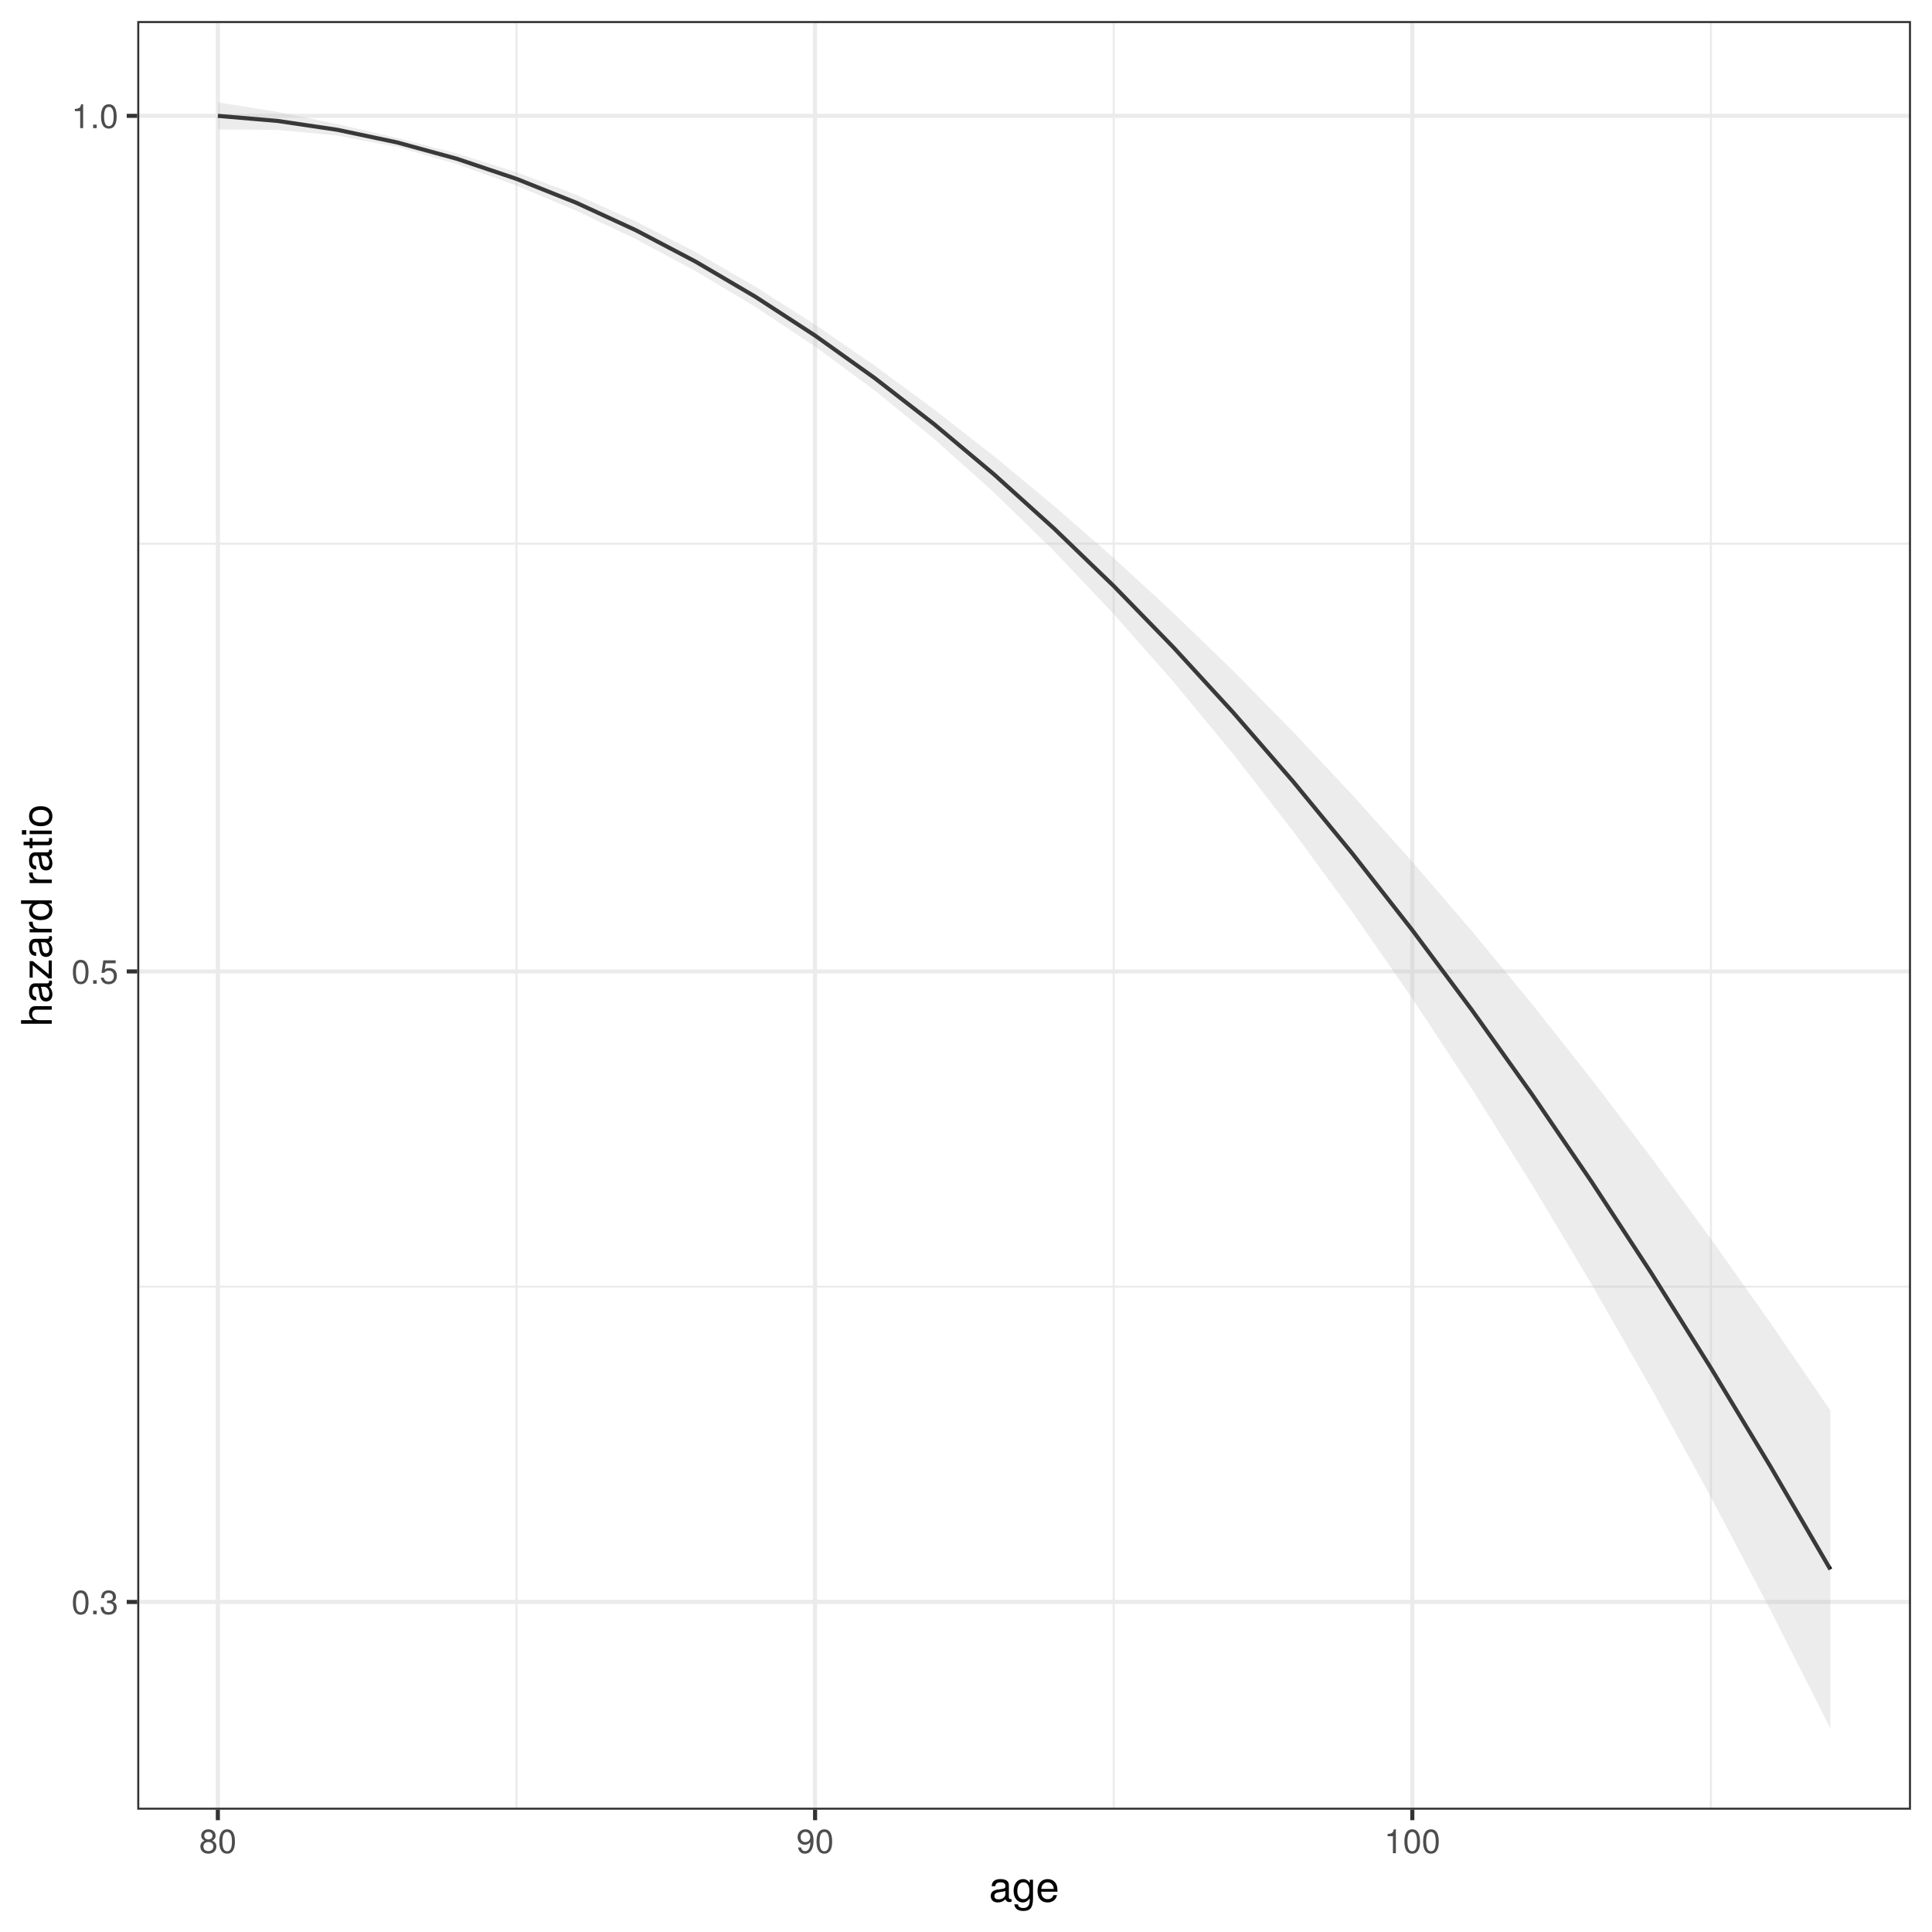
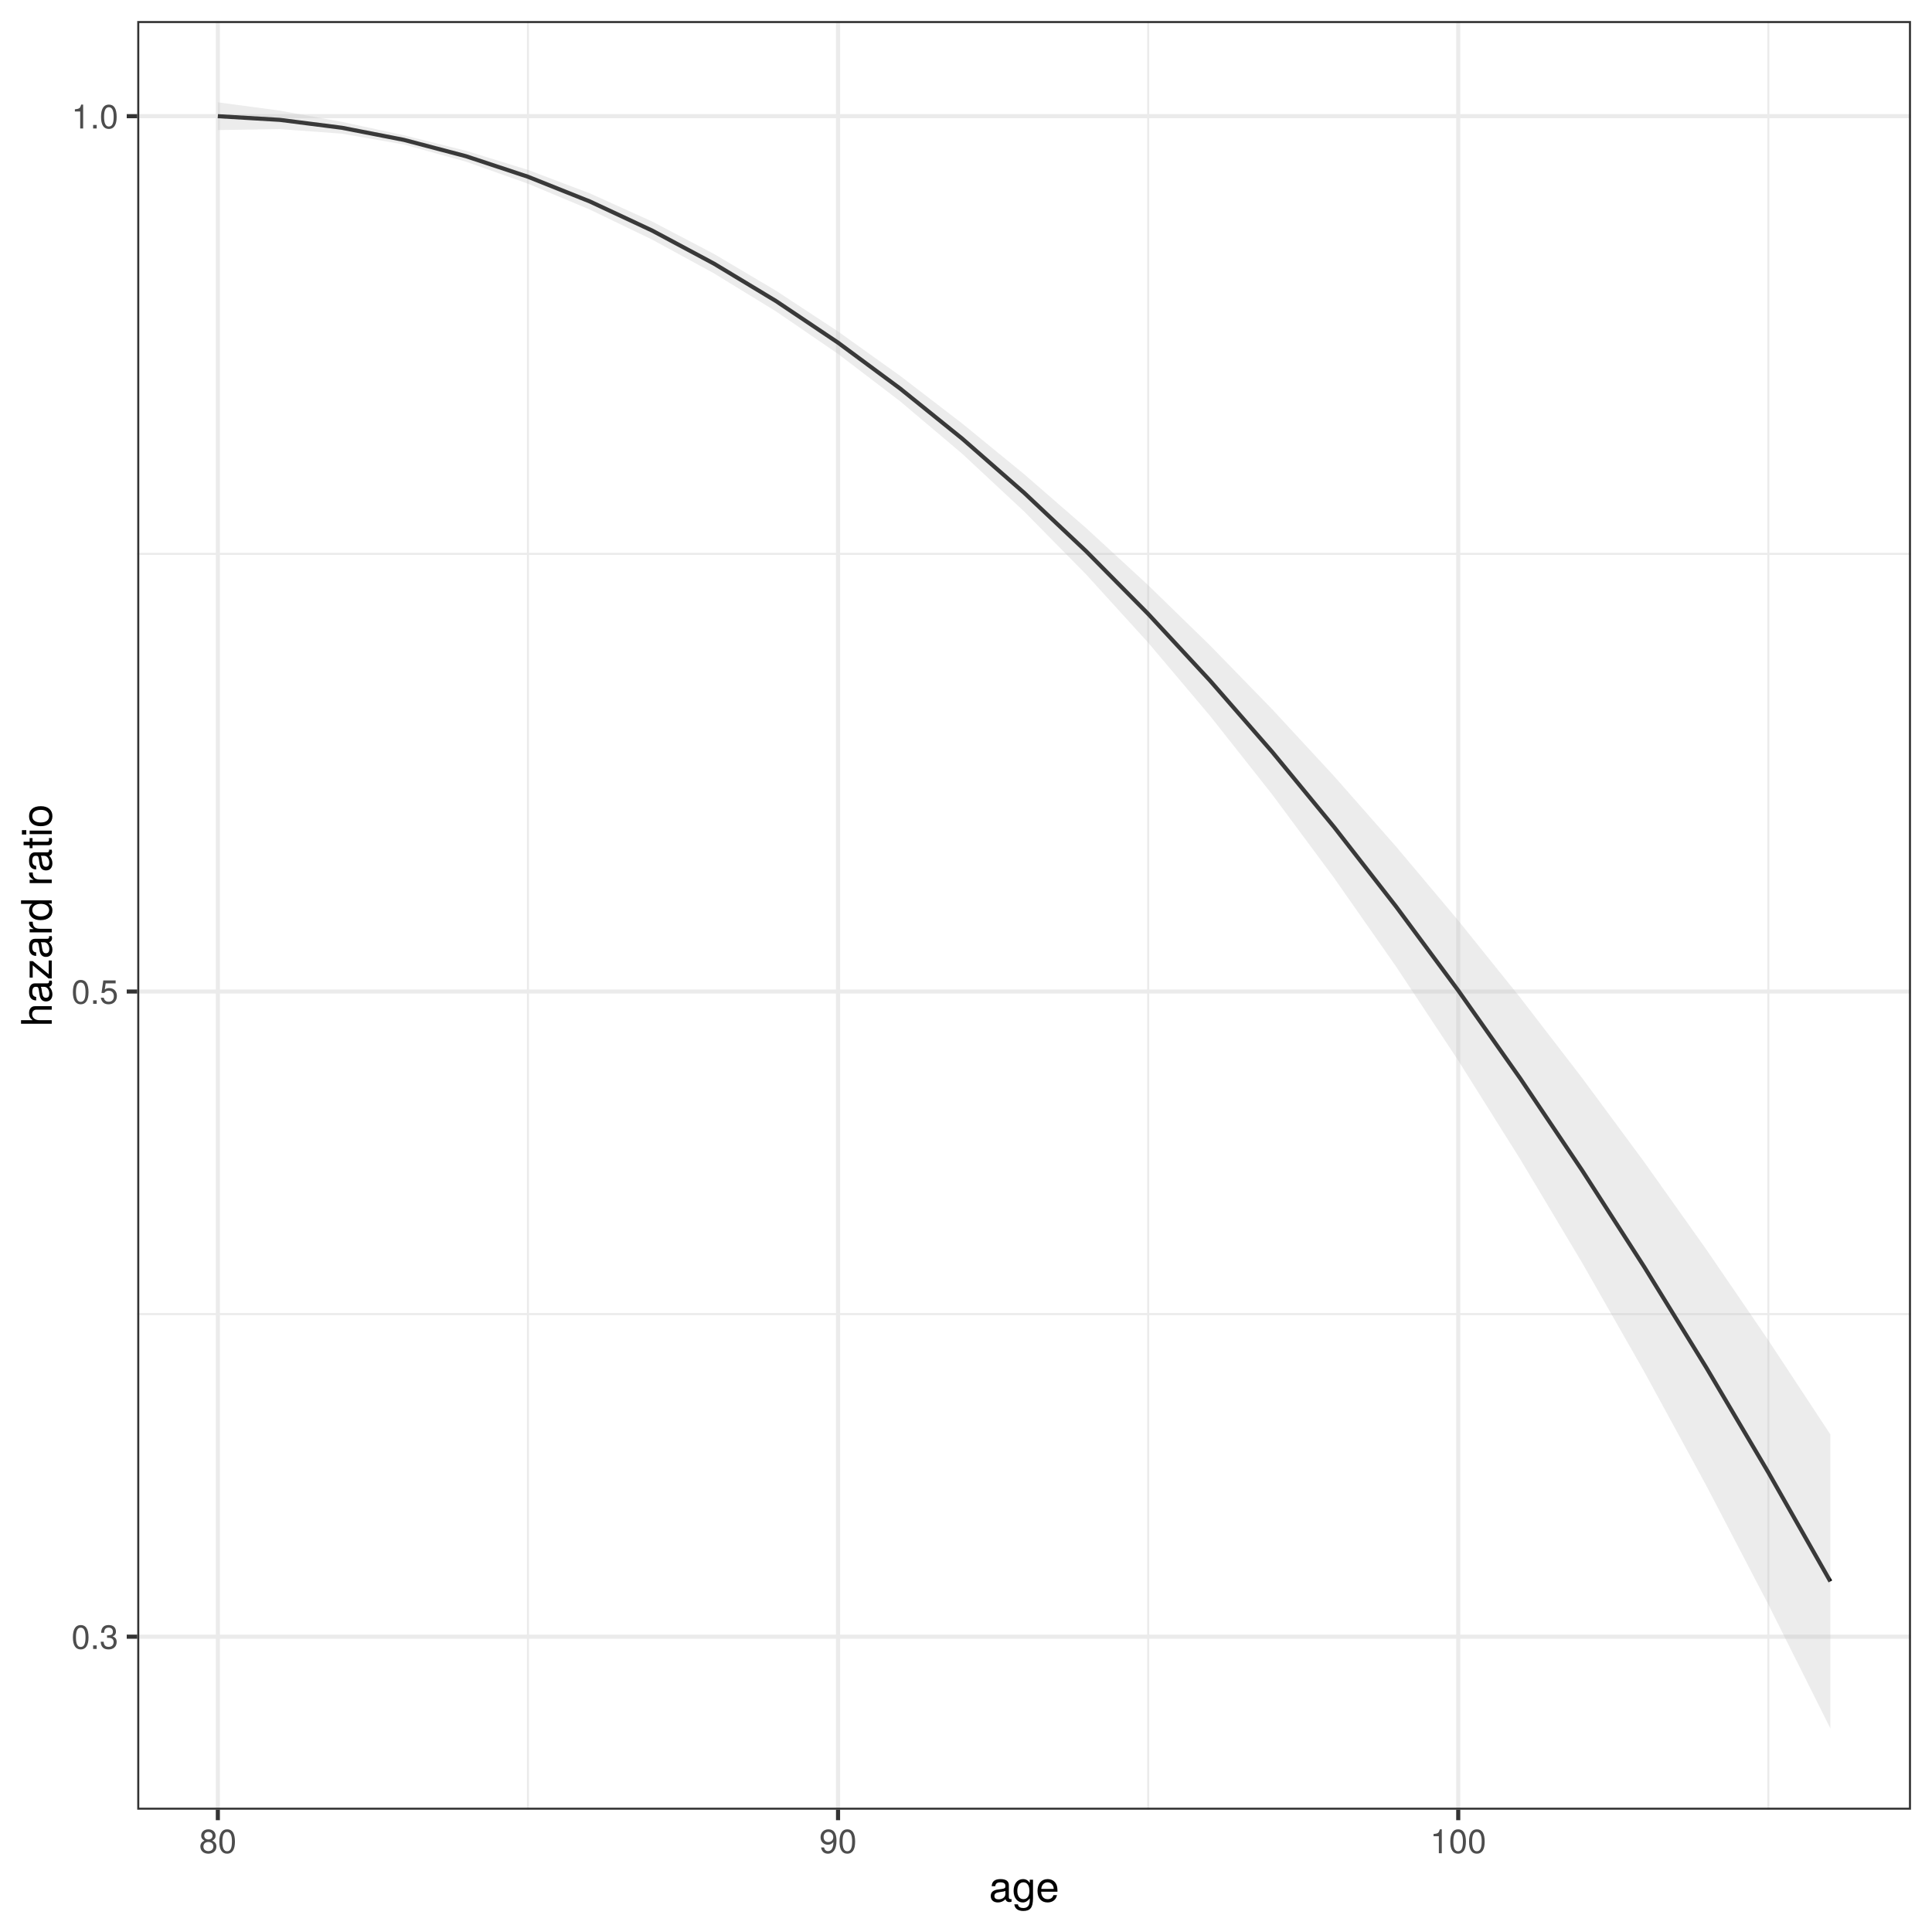
<svg xmlns="http://www.w3.org/2000/svg" viewBox="0 0 504.00 504.00">
  <defs>
    <style type="text/css">
    line, polyline, polygon, path, rect, circle {
      fill: none;
      stroke: #000000;
      stroke-linecap: round;
      stroke-linejoin: round;
      stroke-miterlimit: 10.00;
    }
  </style>
  </defs>
  <rect width="100%" height="100%" style="stroke: none; fill: #FFFFFF;" />
  <rect x="0.00" y="0.00" width="504.00" height="504.00" style="stroke-width: 1.07; stroke: #FFFFFF; fill: #FFFFFF;" />
  <defs>
    <clipPath id="cpMzUuODB8NDk4LjUyfDQ3Mi4xMHw1LjQ4">
      <rect x="35.80" y="5.48" width="462.72" height="466.62" />
    </clipPath>
  </defs>
  <rect x="35.80" y="5.48" width="462.72" height="466.62" style="stroke-width: 1.07; stroke: none; fill: #FFFFFF;" clip-path="url(#cpMzUuODB8NDk4LjUyfDQ3Mi4xMHw1LjQ4)" />
-   <polyline points="35.80,335.66 498.52,335.66 " style="stroke-width: 0.53; stroke: #EBEBEB; stroke-linecap: butt;" clip-path="url(#cpMzUuODB8NDk4LjUyfDQ3Mi4xMHw1LjQ4)" />
-   <polyline points="35.80,141.82 498.52,141.82 " style="stroke-width: 0.53; stroke: #EBEBEB; stroke-linecap: butt;" clip-path="url(#cpMzUuODB8NDk4LjUyfDQ3Mi4xMHw1LjQ4)" />
-   <polyline points="134.73,472.10 134.73,5.48 " style="stroke-width: 0.53; stroke: #EBEBEB; stroke-linecap: butt;" clip-path="url(#cpMzUuODB8NDk4LjUyfDQ3Mi4xMHw1LjQ4)" />
-   <polyline points="290.53,472.10 290.53,5.48 " style="stroke-width: 0.53; stroke: #EBEBEB; stroke-linecap: butt;" clip-path="url(#cpMzUuODB8NDk4LjUyfDQ3Mi4xMHw1LjQ4)" />
-   <polyline points="446.33,472.10 446.33,5.48 " style="stroke-width: 0.53; stroke: #EBEBEB; stroke-linecap: butt;" clip-path="url(#cpMzUuODB8NDk4LjUyfDQ3Mi4xMHw1LjQ4)" />
-   <polyline points="35.80,417.90 498.52,417.90 " style="stroke-width: 1.07; stroke: #EBEBEB; stroke-linecap: butt;" clip-path="url(#cpMzUuODB8NDk4LjUyfDQ3Mi4xMHw1LjQ4)" />
-   <polyline points="35.80,253.42 498.52,253.42 " style="stroke-width: 1.07; stroke: #EBEBEB; stroke-linecap: butt;" clip-path="url(#cpMzUuODB8NDk4LjUyfDQ3Mi4xMHw1LjQ4)" />
-   <polyline points="35.80,30.22 498.52,30.22 " style="stroke-width: 1.07; stroke: #EBEBEB; stroke-linecap: butt;" clip-path="url(#cpMzUuODB8NDk4LjUyfDQ3Mi4xMHw1LjQ4)" />
+   <polyline points="35.80,342.81 498.52,342.81 " style="stroke-width: 0.53; stroke: #EBEBEB; stroke-linecap: butt;" clip-path="url(#cpMzUuODB8NDk4LjUyfDQ3Mi4xMHw1LjQ4)" />
+   <polyline points="35.80,144.49 498.52,144.49 " style="stroke-width: 0.53; stroke: #EBEBEB; stroke-linecap: butt;" clip-path="url(#cpMzUuODB8NDk4LjUyfDQ3Mi4xMHw1LjQ4)" />
+   <polyline points="137.73,472.10 137.73,5.48 " style="stroke-width: 0.53; stroke: #EBEBEB; stroke-linecap: butt;" clip-path="url(#cpMzUuODB8NDk4LjUyfDQ3Mi4xMHw1LjQ4)" />
+   <polyline points="299.52,472.10 299.52,5.48 " style="stroke-width: 0.53; stroke: #EBEBEB; stroke-linecap: butt;" clip-path="url(#cpMzUuODB8NDk4LjUyfDQ3Mi4xMHw1LjQ4)" />
+   <polyline points="461.31,472.10 461.31,5.48 " style="stroke-width: 0.53; stroke: #EBEBEB; stroke-linecap: butt;" clip-path="url(#cpMzUuODB8NDk4LjUyfDQ3Mi4xMHw1LjQ4)" />
+   <polyline points="35.80,426.96 498.52,426.96 " style="stroke-width: 1.07; stroke: #EBEBEB; stroke-linecap: butt;" clip-path="url(#cpMzUuODB8NDk4LjUyfDQ3Mi4xMHw1LjQ4)" />
+   <polyline points="35.80,258.66 498.52,258.66 " style="stroke-width: 1.07; stroke: #EBEBEB; stroke-linecap: butt;" clip-path="url(#cpMzUuODB8NDk4LjUyfDQ3Mi4xMHw1LjQ4)" />
+   <polyline points="35.80,30.31 498.52,30.31 " style="stroke-width: 1.07; stroke: #EBEBEB; stroke-linecap: butt;" clip-path="url(#cpMzUuODB8NDk4LjUyfDQ3Mi4xMHw1LjQ4)" />
  <polyline points="56.83,472.10 56.83,5.48 " style="stroke-width: 1.07; stroke: #EBEBEB; stroke-linecap: butt;" clip-path="url(#cpMzUuODB8NDk4LjUyfDQ3Mi4xMHw1LjQ4)" />
-   <polyline points="212.63,472.10 212.63,5.48 " style="stroke-width: 1.07; stroke: #EBEBEB; stroke-linecap: butt;" clip-path="url(#cpMzUuODB8NDk4LjUyfDQ3Mi4xMHw1LjQ4)" />
-   <polyline points="368.43,472.10 368.43,5.48 " style="stroke-width: 1.07; stroke: #EBEBEB; stroke-linecap: butt;" clip-path="url(#cpMzUuODB8NDk4LjUyfDQ3Mi4xMHw1LjQ4)" />
-   <polyline points="56.83,30.22 72.41,31.55 87.99,33.86 103.57,37.15 119.15,41.41 134.73,46.66 150.31,52.88 165.89,60.07 181.47,68.25 197.05,77.41 212.63,87.54 228.21,98.65 243.79,110.74 259.37,123.80 274.95,137.85 290.53,152.87 306.11,168.87 321.69,185.85 337.27,203.80 352.85,222.74 368.43,242.65 384.01,263.54 399.59,285.40 415.17,308.25 430.75,332.07 446.33,356.88 461.91,382.65 477.49,409.41 " style="stroke-width: 1.07; stroke-linecap: butt;" clip-path="url(#cpMzUuODB8NDk4LjUyfDQ3Mi4xMHw1LjQ4)" />
-   <polygon points="56.83,26.69 72.41,29.20 87.99,32.36 103.57,35.97 119.15,40.02 134.73,44.90 150.31,50.80 165.89,57.76 181.47,65.76 197.05,74.77 212.63,84.68 228.21,95.41 243.79,106.88 259.37,119.06 274.95,131.95 290.53,145.56 306.11,159.90 321.69,174.99 337.27,190.84 352.85,207.44 368.43,224.81 384.01,242.94 399.59,261.85 415.17,281.52 430.75,301.97 446.33,323.18 461.91,345.17 477.49,367.94 477.49,450.89 461.91,420.14 446.33,390.57 430.75,362.18 415.17,334.98 399.59,308.96 384.01,284.13 368.43,260.49 352.85,238.03 337.27,216.77 321.69,196.70 306.11,177.84 290.53,160.18 274.95,143.74 259.37,128.54 243.79,114.59 228.21,101.89 212.63,90.40 197.05,80.05 181.47,70.74 165.89,62.39 150.31,54.96 134.73,48.41 119.15,42.80 103.57,38.33 87.99,35.36 72.41,33.90 56.83,33.76 " style="stroke-width: 0.00; stroke: none; fill: #BEBEBE; fill-opacity: 0.30;" clip-path="url(#cpMzUuODB8NDk4LjUyfDQ3Mi4xMHw1LjQ4)" />
-   <polyline points="56.83,26.69 72.41,29.20 87.99,32.36 103.57,35.97 119.15,40.02 134.73,44.90 150.31,50.80 165.89,57.76 181.47,65.76 197.05,74.77 212.63,84.68 228.21,95.41 243.79,106.88 259.37,119.06 274.95,131.95 290.53,145.56 306.11,159.90 321.69,174.99 337.27,190.84 352.85,207.44 368.43,224.81 384.01,242.94 399.59,261.85 415.17,281.52 430.75,301.97 446.33,323.18 461.91,345.17 477.49,367.94 " style="stroke-width: 1.07; stroke: none;" clip-path="url(#cpMzUuODB8NDk4LjUyfDQ3Mi4xMHw1LjQ4)" />
-   <polyline points="477.49,450.89 461.91,420.14 446.33,390.57 430.75,362.18 415.17,334.98 399.59,308.96 384.01,284.13 368.43,260.49 352.85,238.03 337.27,216.77 321.69,196.70 306.11,177.84 290.53,160.18 274.95,143.74 259.37,128.54 243.79,114.59 228.21,101.89 212.63,90.40 197.05,80.05 181.47,70.74 165.89,62.39 150.31,54.96 134.73,48.41 119.15,42.80 103.57,38.33 87.99,35.36 72.41,33.90 56.83,33.76 " style="stroke-width: 1.07; stroke: none;" clip-path="url(#cpMzUuODB8NDk4LjUyfDQ3Mi4xMHw1LjQ4)" />
+   <polyline points="218.62,472.10 218.62,5.48 " style="stroke-width: 1.07; stroke: #EBEBEB; stroke-linecap: butt;" clip-path="url(#cpMzUuODB8NDk4LjUyfDQ3Mi4xMHw1LjQ4)" />
+   <polyline points="380.41,472.10 380.41,5.48 " style="stroke-width: 1.07; stroke: #EBEBEB; stroke-linecap: butt;" clip-path="url(#cpMzUuODB8NDk4LjUyfDQ3Mi4xMHw1LjQ4)" />
+   <polyline points="56.83,30.31 73.01,31.27 89.19,33.33 105.37,36.49 121.55,40.75 137.73,46.11 153.91,52.57 170.09,60.13 186.26,68.78 202.44,78.54 218.62,89.39 234.80,101.35 250.98,114.40 267.16,128.55 283.34,143.80 299.52,160.15 315.70,177.60 331.88,196.15 348.06,215.80 364.23,236.54 380.41,258.39 396.59,281.34 412.77,305.38 428.95,330.52 445.13,356.77 461.31,384.11 477.49,412.55 " style="stroke-width: 1.07; stroke-linecap: butt;" clip-path="url(#cpMzUuODB8NDk4LjUyfDQ3Mi4xMHw1LjQ4)" />
+   <polygon points="56.83,26.69 73.01,28.86 89.19,31.79 105.37,35.28 121.55,39.33 137.73,44.32 153.91,50.45 170.09,57.76 186.26,66.24 202.44,75.84 218.62,86.47 234.80,98.03 250.98,110.45 267.16,123.69 283.34,137.75 299.52,152.66 315.70,168.41 331.88,185.03 348.06,202.52 364.23,220.89 380.41,240.13 396.59,260.26 412.77,281.27 428.95,303.17 445.13,325.96 461.31,349.64 477.49,374.21 477.49,450.89 461.31,418.57 445.13,387.57 428.95,357.87 412.77,329.49 396.59,302.41 380.41,276.65 364.23,252.20 348.06,229.08 331.88,207.27 315.70,186.79 299.52,167.65 283.34,149.85 267.16,133.42 250.98,118.35 234.80,104.67 218.62,92.32 202.44,81.24 186.26,71.32 170.09,62.49 153.91,54.69 137.73,47.91 121.55,42.17 105.37,37.70 89.19,34.87 73.01,33.68 56.83,33.93 " style="stroke-width: 0.00; stroke: none; fill: #BEBEBE; fill-opacity: 0.30;" clip-path="url(#cpMzUuODB8NDk4LjUyfDQ3Mi4xMHw1LjQ4)" />
+   <polyline points="56.83,26.69 73.01,28.86 89.19,31.79 105.37,35.28 121.55,39.33 137.73,44.32 153.91,50.45 170.09,57.76 186.26,66.24 202.44,75.84 218.62,86.47 234.80,98.03 250.98,110.45 267.16,123.69 283.34,137.75 299.52,152.66 315.70,168.41 331.88,185.03 348.06,202.52 364.23,220.89 380.41,240.13 396.59,260.26 412.77,281.27 428.95,303.17 445.13,325.96 461.31,349.64 477.49,374.21 " style="stroke-width: 1.07; stroke: none;" clip-path="url(#cpMzUuODB8NDk4LjUyfDQ3Mi4xMHw1LjQ4)" />
+   <polyline points="477.49,450.89 461.31,418.57 445.13,387.57 428.95,357.87 412.77,329.49 396.59,302.41 380.41,276.65 364.23,252.20 348.06,229.08 331.88,207.27 315.70,186.79 299.52,167.65 283.34,149.85 267.16,133.42 250.98,118.35 234.80,104.67 218.62,92.32 202.44,81.24 186.26,71.32 170.09,62.49 153.91,54.69 137.73,47.91 121.55,42.17 105.37,37.70 89.19,34.87 73.01,33.68 56.83,33.93 " style="stroke-width: 1.07; stroke: none;" clip-path="url(#cpMzUuODB8NDk4LjUyfDQ3Mi4xMHw1LjQ4)" />
  <rect x="35.80" y="5.48" width="462.72" height="466.62" style="stroke-width: 1.07; stroke: #333333;" clip-path="url(#cpMzUuODB8NDk4LjUyfDQ3Mi4xMHw1LjQ4)" />
  <defs>
    <clipPath id="cpMC4wMHw1MDQuMDB8NTA0LjAwfDAuMDA=">
      <rect x="0.00" y="0.00" width="504.00" height="504.00" />
    </clipPath>
  </defs>
  <g clip-path="url(#cpMC4wMHw1MDQuMDB8NTA0LjAwfDAuMDA=)">
-     <text x="18.64" y="421.11" style="font-size: 8.80px; fill: #4D4D4D; font-family: TeX Gyre Heros;" textLength="12.23px" lengthAdjust="spacingAndGlyphs">0.3</text>
+     <text x="18.64" y="430.16" style="font-size: 8.80px; fill: #4D4D4D; font-family: TeX Gyre Heros;" textLength="12.23px" lengthAdjust="spacingAndGlyphs">0.3</text>
  </g>
  <g clip-path="url(#cpMC4wMHw1MDQuMDB8NTA0LjAwfDAuMDA=)">
-     <text x="18.64" y="256.63" style="font-size: 8.80px; fill: #4D4D4D; font-family: TeX Gyre Heros;" textLength="12.23px" lengthAdjust="spacingAndGlyphs">0.5</text>
+     <text x="18.64" y="261.87" style="font-size: 8.80px; fill: #4D4D4D; font-family: TeX Gyre Heros;" textLength="12.23px" lengthAdjust="spacingAndGlyphs">0.5</text>
  </g>
  <g clip-path="url(#cpMC4wMHw1MDQuMDB8NTA0LjAwfDAuMDA=)">
-     <text x="18.64" y="33.43" style="font-size: 8.80px; fill: #4D4D4D; font-family: TeX Gyre Heros;" textLength="12.23px" lengthAdjust="spacingAndGlyphs">1.0</text>
+     <text x="18.64" y="33.52" style="font-size: 8.80px; fill: #4D4D4D; font-family: TeX Gyre Heros;" textLength="12.23px" lengthAdjust="spacingAndGlyphs">1.0</text>
  </g>
-   <polyline points="33.06,417.90 35.80,417.90 " style="stroke-width: 1.07; stroke: #333333; stroke-linecap: butt;" clip-path="url(#cpMC4wMHw1MDQuMDB8NTA0LjAwfDAuMDA=)" />
-   <polyline points="33.06,253.42 35.80,253.42 " style="stroke-width: 1.07; stroke: #333333; stroke-linecap: butt;" clip-path="url(#cpMC4wMHw1MDQuMDB8NTA0LjAwfDAuMDA=)" />
-   <polyline points="33.06,30.22 35.80,30.22 " style="stroke-width: 1.07; stroke: #333333; stroke-linecap: butt;" clip-path="url(#cpMC4wMHw1MDQuMDB8NTA0LjAwfDAuMDA=)" />
+   <polyline points="33.06,426.96 35.80,426.96 " style="stroke-width: 1.07; stroke: #333333; stroke-linecap: butt;" clip-path="url(#cpMC4wMHw1MDQuMDB8NTA0LjAwfDAuMDA=)" />
+   <polyline points="33.06,258.66 35.80,258.66 " style="stroke-width: 1.07; stroke: #333333; stroke-linecap: butt;" clip-path="url(#cpMC4wMHw1MDQuMDB8NTA0LjAwfDAuMDA=)" />
+   <polyline points="33.06,30.31 35.80,30.31 " style="stroke-width: 1.07; stroke: #333333; stroke-linecap: butt;" clip-path="url(#cpMC4wMHw1MDQuMDB8NTA0LjAwfDAuMDA=)" />
  <polyline points="56.83,474.84 56.83,472.10 " style="stroke-width: 1.07; stroke: #333333; stroke-linecap: butt;" clip-path="url(#cpMC4wMHw1MDQuMDB8NTA0LjAwfDAuMDA=)" />
-   <polyline points="212.63,474.84 212.63,472.10 " style="stroke-width: 1.07; stroke: #333333; stroke-linecap: butt;" clip-path="url(#cpMC4wMHw1MDQuMDB8NTA0LjAwfDAuMDA=)" />
-   <polyline points="368.43,474.84 368.43,472.10 " style="stroke-width: 1.07; stroke: #333333; stroke-linecap: butt;" clip-path="url(#cpMC4wMHw1MDQuMDB8NTA0LjAwfDAuMDA=)" />
+   <polyline points="218.62,474.84 218.62,472.10 " style="stroke-width: 1.07; stroke: #333333; stroke-linecap: butt;" clip-path="url(#cpMC4wMHw1MDQuMDB8NTA0LjAwfDAuMDA=)" />
+   <polyline points="380.41,474.84 380.41,472.10 " style="stroke-width: 1.07; stroke: #333333; stroke-linecap: butt;" clip-path="url(#cpMC4wMHw1MDQuMDB8NTA0LjAwfDAuMDA=)" />
  <g clip-path="url(#cpMC4wMHw1MDQuMDB8NTA0LjAwfDAuMDA=)">
    <text x="51.94" y="483.45" style="font-size: 8.80px; fill: #4D4D4D; font-family: TeX Gyre Heros;" textLength="9.79px" lengthAdjust="spacingAndGlyphs">80</text>
  </g>
  <g clip-path="url(#cpMC4wMHw1MDQuMDB8NTA0LjAwfDAuMDA=)">
-     <text x="207.74" y="483.45" style="font-size: 8.80px; fill: #4D4D4D; font-family: TeX Gyre Heros;" textLength="9.79px" lengthAdjust="spacingAndGlyphs">90</text>
+     <text x="213.73" y="483.45" style="font-size: 8.80px; fill: #4D4D4D; font-family: TeX Gyre Heros;" textLength="9.79px" lengthAdjust="spacingAndGlyphs">90</text>
  </g>
  <g clip-path="url(#cpMC4wMHw1MDQuMDB8NTA0LjAwfDAuMDA=)">
-     <text x="361.09" y="483.45" style="font-size: 8.80px; fill: #4D4D4D; font-family: TeX Gyre Heros;" textLength="14.68px" lengthAdjust="spacingAndGlyphs">100</text>
+     <text x="373.07" y="483.45" style="font-size: 8.80px; fill: #4D4D4D; font-family: TeX Gyre Heros;" textLength="14.68px" lengthAdjust="spacingAndGlyphs">100</text>
  </g>
  <g clip-path="url(#cpMC4wMHw1MDQuMDB8NTA0LjAwfDAuMDA=)">
    <text x="257.99" y="496.12" style="font-size: 11.00px; font-family: TeX Gyre Heros;" textLength="18.35px" lengthAdjust="spacingAndGlyphs">age</text>
  </g>
  <g clip-path="url(#cpMC4wMHw1MDQuMDB8NTA0LjAwfDAuMDA=)">
    <text transform="translate(13.50,267.83) rotate(-90)" style="font-size: 11.00px; font-family: TeX Gyre Heros;" textLength="58.08px" lengthAdjust="spacingAndGlyphs">hazard ratio</text>
  </g>
</svg>
